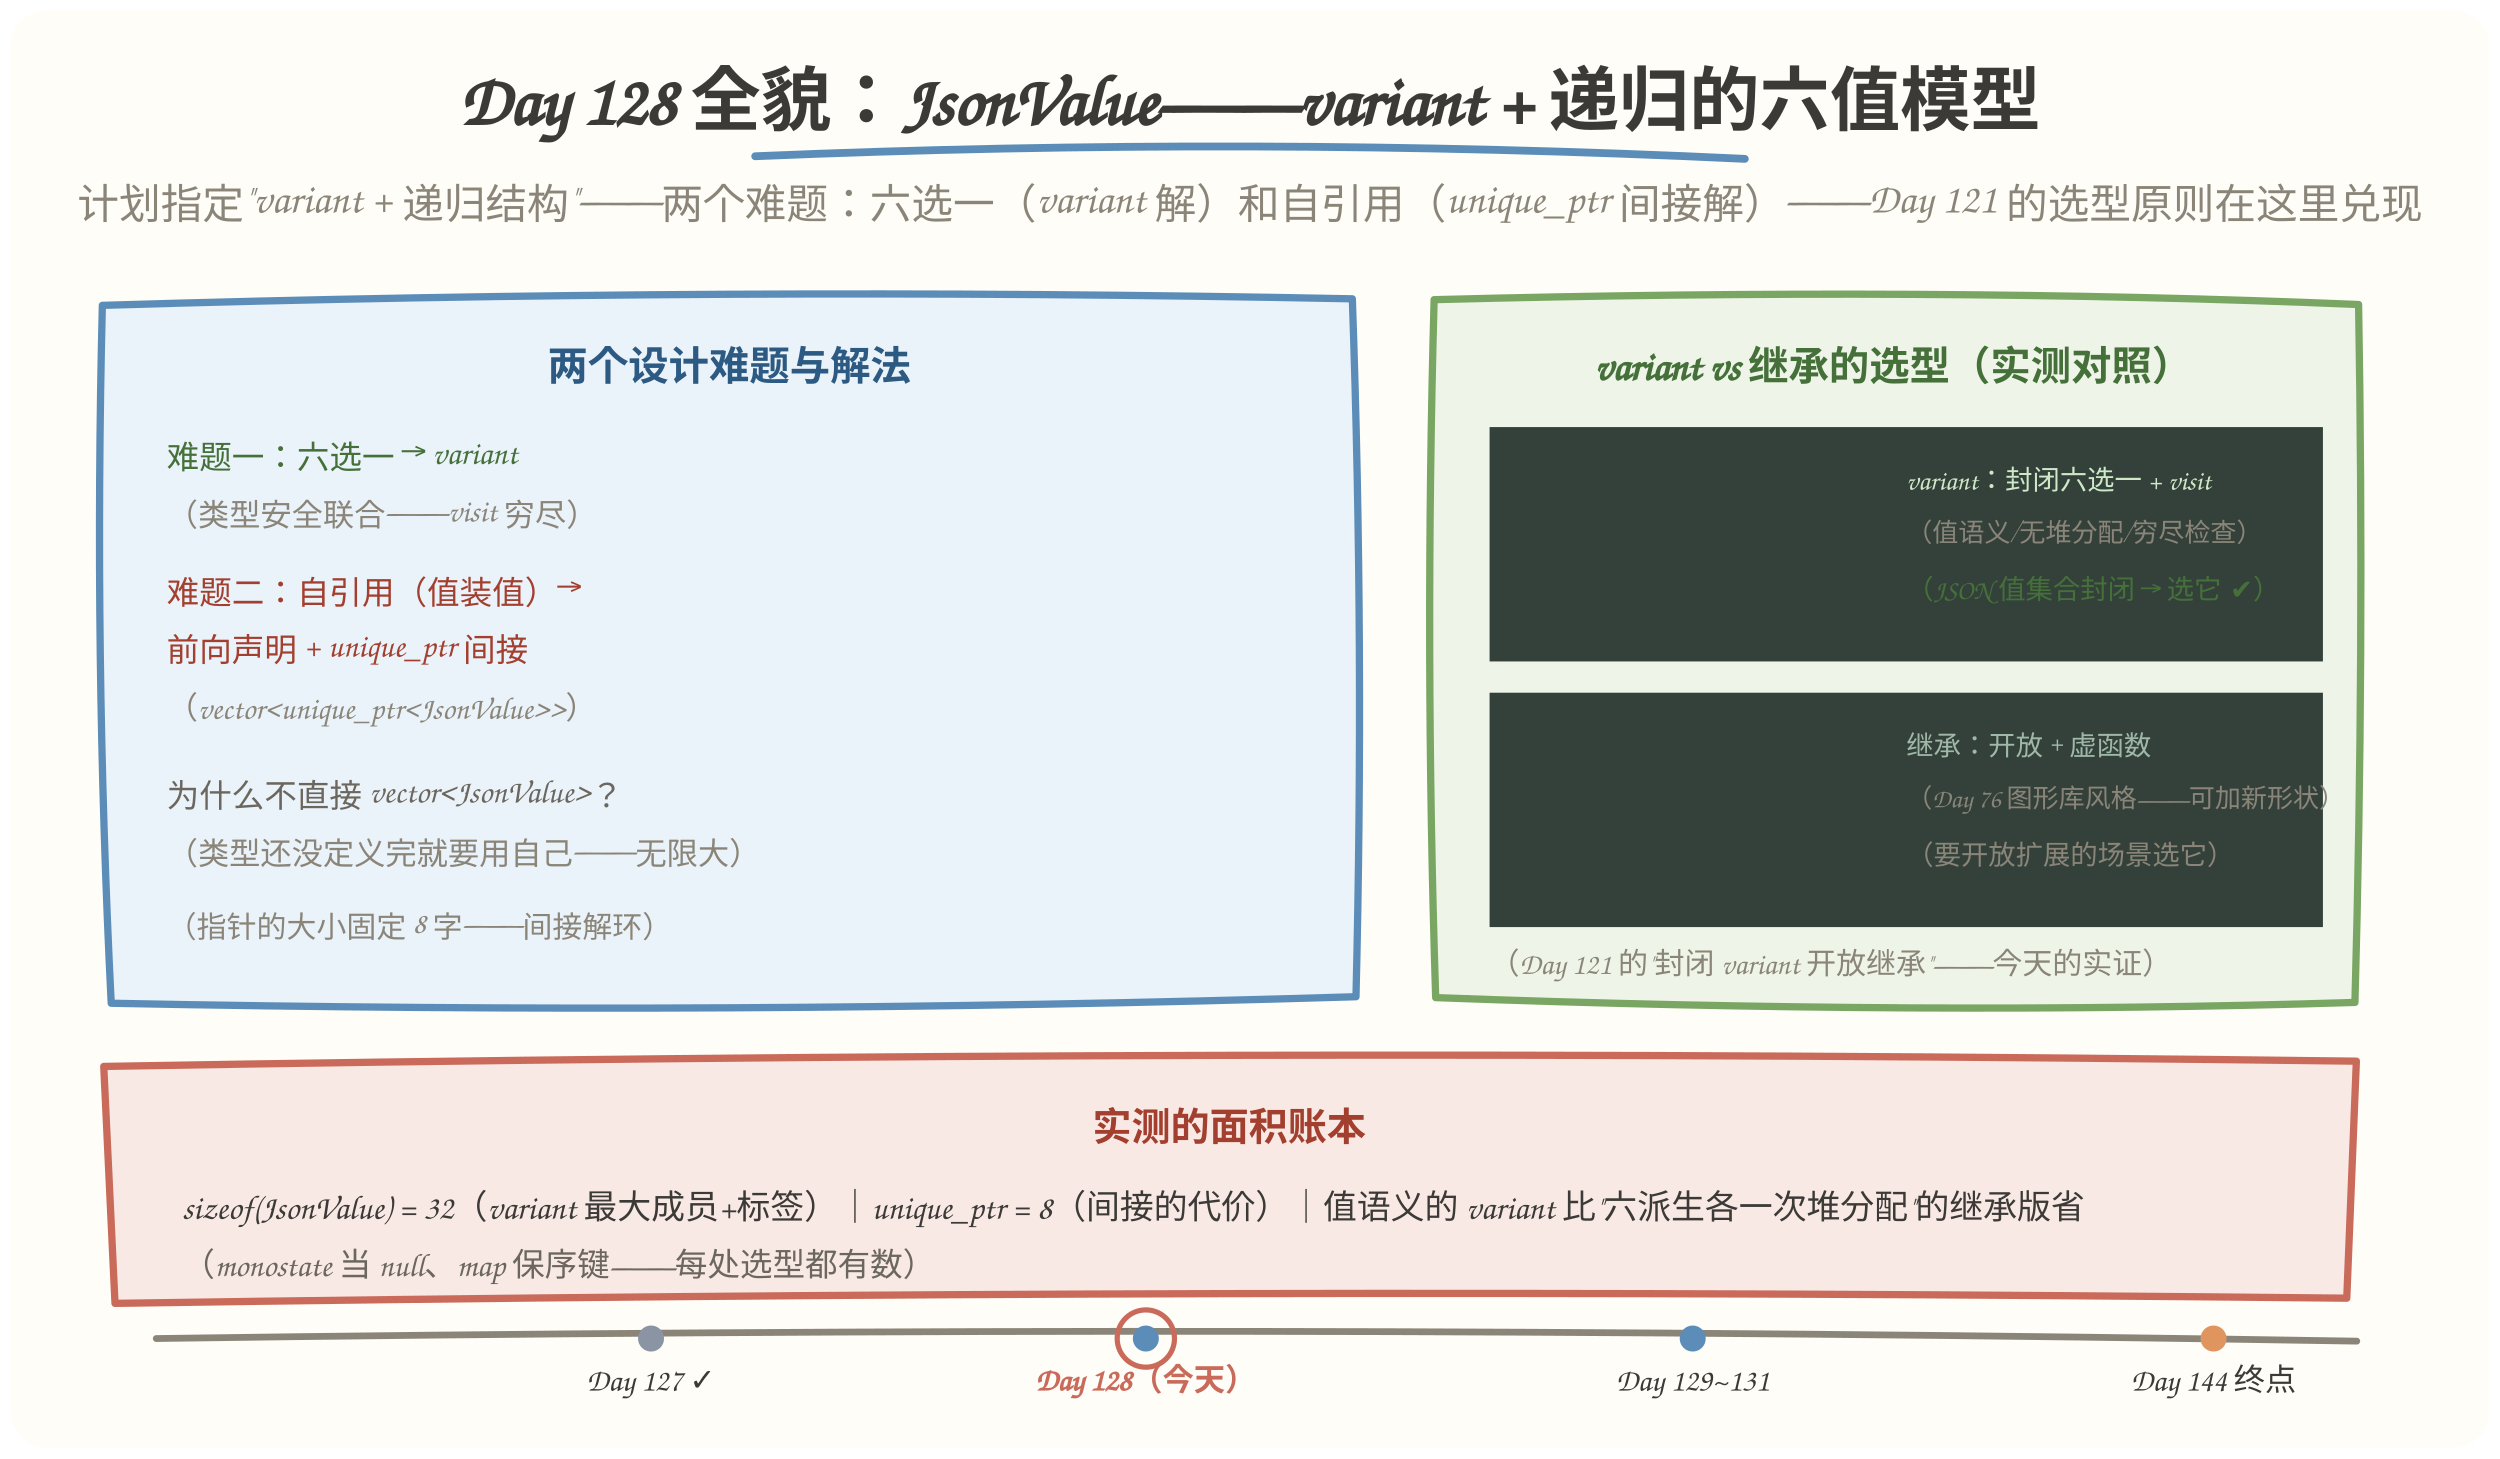
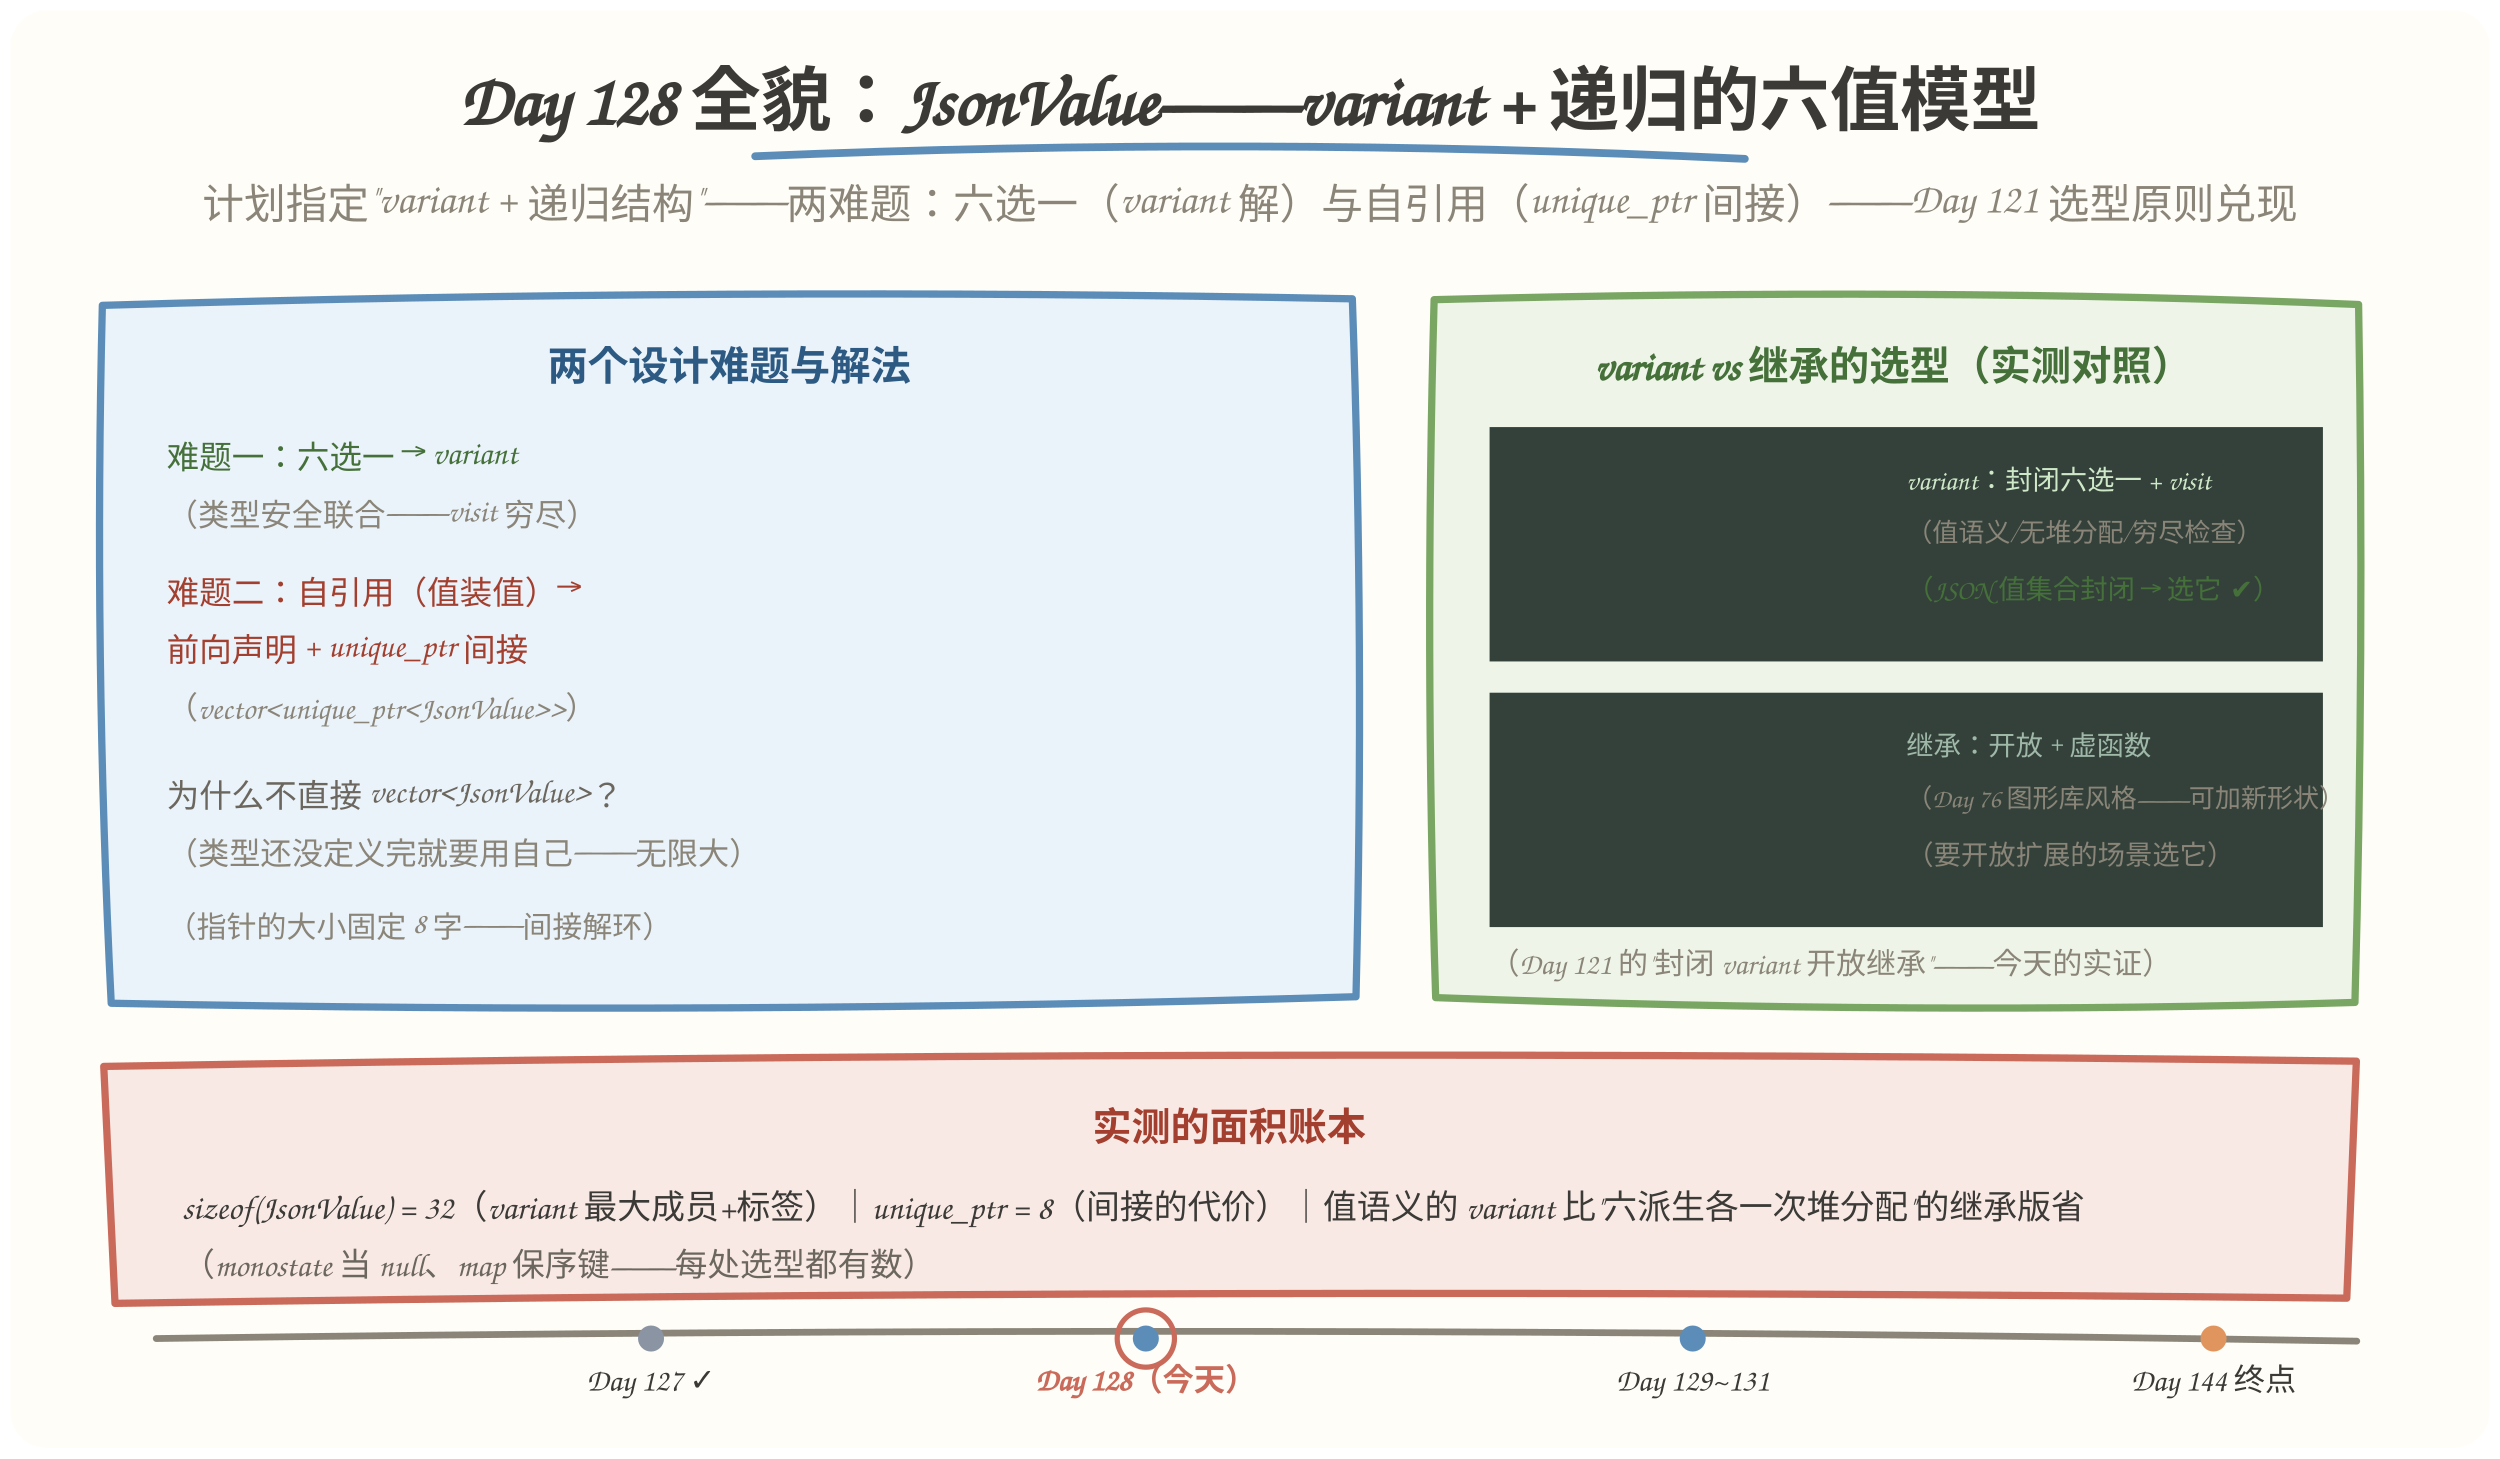
<svg xmlns="http://www.w3.org/2000/svg" viewBox="0 0 960 560" font-family="'Kaiti SC','KaiTi','Comic Sans MS',cursive">
  <rect x="4" y="4" width="952" height="552" rx="14" fill="#fffdf7" />
  <g stroke-linecap="round" stroke-linejoin="round">
    <text x="480" y="48" text-anchor="middle" font-size="27" font-weight="bold" fill="#3b3a36">Day 128 全貌：JsonValue——variant + 递归的六值模型</text>
    <path d="M 290,60 Q 480,52 670,61" fill="none" stroke="#5b8db8" stroke-width="3" />
-     <text x="480" y="84" text-anchor="middle" font-size="16" fill="#8a8578">计划指定"variant + 递归结构"——两个难题：六选一（variant 解）和自引用（unique_ptr 间接解）——Day 121 的选型原则在这里兑现</text>
+     <text x="480" y="84" text-anchor="middle" font-size="16" fill="#8a8578">计划指定"variant + 递归结构"——两难题：六选一（variant 解）与自引用（unique_ptr 间接）——Day 121 选型原则兑现</text>
    <path d="M 40,116 Q 280,110 520,116 Q 524,250 520,384 Q 280,390 42,384 Q 36,250 40,116 Z" fill="#eaf2fa" stroke="#5b8db8" stroke-width="2.8" transform="rotate(-0.3 280 250)" />
    <text x="280" y="146" text-anchor="middle" font-size="15.5" font-weight="bold" fill="#2c5a82">两个设计难题与解法</text>
    <text x="64" y="180" font-size="12.5" fill="#45703a">难题一：六选一 → variant</text>
    <text x="64" y="202" font-size="12" fill="#8a8578">（类型安全联合——visit 穷尽）</text>
    <text x="64" y="232" font-size="12.5" fill="#a33f2e">难题二：自引用（值装值）→</text>
    <text x="64" y="254" font-size="12.5" fill="#a33f2e">　前向声明 + unique_ptr 间接</text>
    <text x="64" y="276" font-size="12" fill="#8a8578">（vector&lt;unique_ptr&lt;JsonValue&gt;&gt;）</text>
    <text x="64" y="310" font-size="12.5" fill="#6b675e">为什么不直接 vector&lt;JsonValue&gt;？</text>
    <text x="64" y="332" font-size="12" fill="#8a8578">（类型还没定义完就要用自己——无限大）</text>
    <text x="64" y="360" font-size="11.5" fill="#8a8578">（指针的大小固定 8 字——间接解环）</text>
    <path d="M 550,116 Q 740,110 905,116 Q 908,250 905,384 Q 740,390 552,384 Q 547,250 550,116 Z" fill="#eef5e8" stroke="#7aa663" stroke-width="2.8" transform="rotate(0.3 727 250)" />
    <text x="727" y="146" text-anchor="middle" font-size="15.5" font-weight="bold" fill="#45703a">variant vs 继承的选型（实测对照）</text>
    <rect x="572" y="164" width="320" height="90" fill="#33413a" />
    <text x="732" y="188" font-size="10.5" fill="#cfe8c8">variant：封闭六选一 + visit</text>
    <text x="732" y="208" font-size="10" fill="#8a8578">（值语义/无堆分配/穷尽检查）</text>
    <text x="732" y="230" font-size="10.5" fill="#45703a">（JSON 值集合封闭 → 选它 ✔）</text>
    <rect x="572" y="266" width="320" height="90" fill="#33413a" />
    <text x="732" y="290" font-size="10.5" fill="#9fb8a8">继承：开放 + 虚函数</text>
    <text x="732" y="310" font-size="10" fill="#8a8578">（Day 76 图形库风格——可加新形状）</text>
    <text x="732" y="332" font-size="10.5" fill="#8a8578">（要开放扩展的场景选它）</text>
    <text x="572" y="374" font-size="11.5" fill="#8a8578">（Day 121 的"封闭 variant 开放继承"——今天的实证）</text>
    <path d="M 40,408 Q 470,402 905,409 L 901,500 Q 470,494 44,499 Z" fill="#f9e9e5" stroke="#c96a5a" stroke-width="2.8" transform="rotate(-0.2 472 454)" />
    <text x="472" y="438" text-anchor="middle" font-size="15" font-weight="bold" fill="#a33f2e">实测的面积账本</text>
    <text x="70" y="468" font-size="13" fill="#3b3a36">sizeof(JsonValue) = 32（variant 最大成员+标签）｜unique_ptr = 8（间接的代价）｜值语义的 variant 比"六派生各一次堆分配"的继承版省</text>
    <text x="70" y="490" font-size="12.5" fill="#6b675e">（monostate 当 null、map 保序键——每处选型都有数）</text>
    <path d="M 60,514 Q 480,508 905 515" fill="none" stroke="#8a8578" stroke-width="2.6" />
    <circle cx="250" cy="514" r="5" fill="#8a94a3" />
    <text x="250" y="534" text-anchor="middle" font-size="12" fill="#3b3a36">Day 127 ✓</text>
    <circle cx="440" cy="514" r="11" fill="none" stroke="#c96a5a" stroke-width="2" />
    <circle cx="440" cy="514" r="5" fill="#5b8db8" />
    <text x="440" y="534" text-anchor="middle" font-size="12" font-weight="bold" fill="#c96a5a">Day 128（今天）</text>
    <circle cx="650" cy="514" r="5" fill="#5b8db8" />
    <text x="650" y="534" text-anchor="middle" font-size="12" fill="#3b3a36">Day 129~131</text>
    <circle cx="850" cy="514" r="5" fill="#e0955f" />
    <text x="850" y="534" text-anchor="middle" font-size="12" fill="#3b3a36">Day 144 终点</text>
  </g>
</svg>
